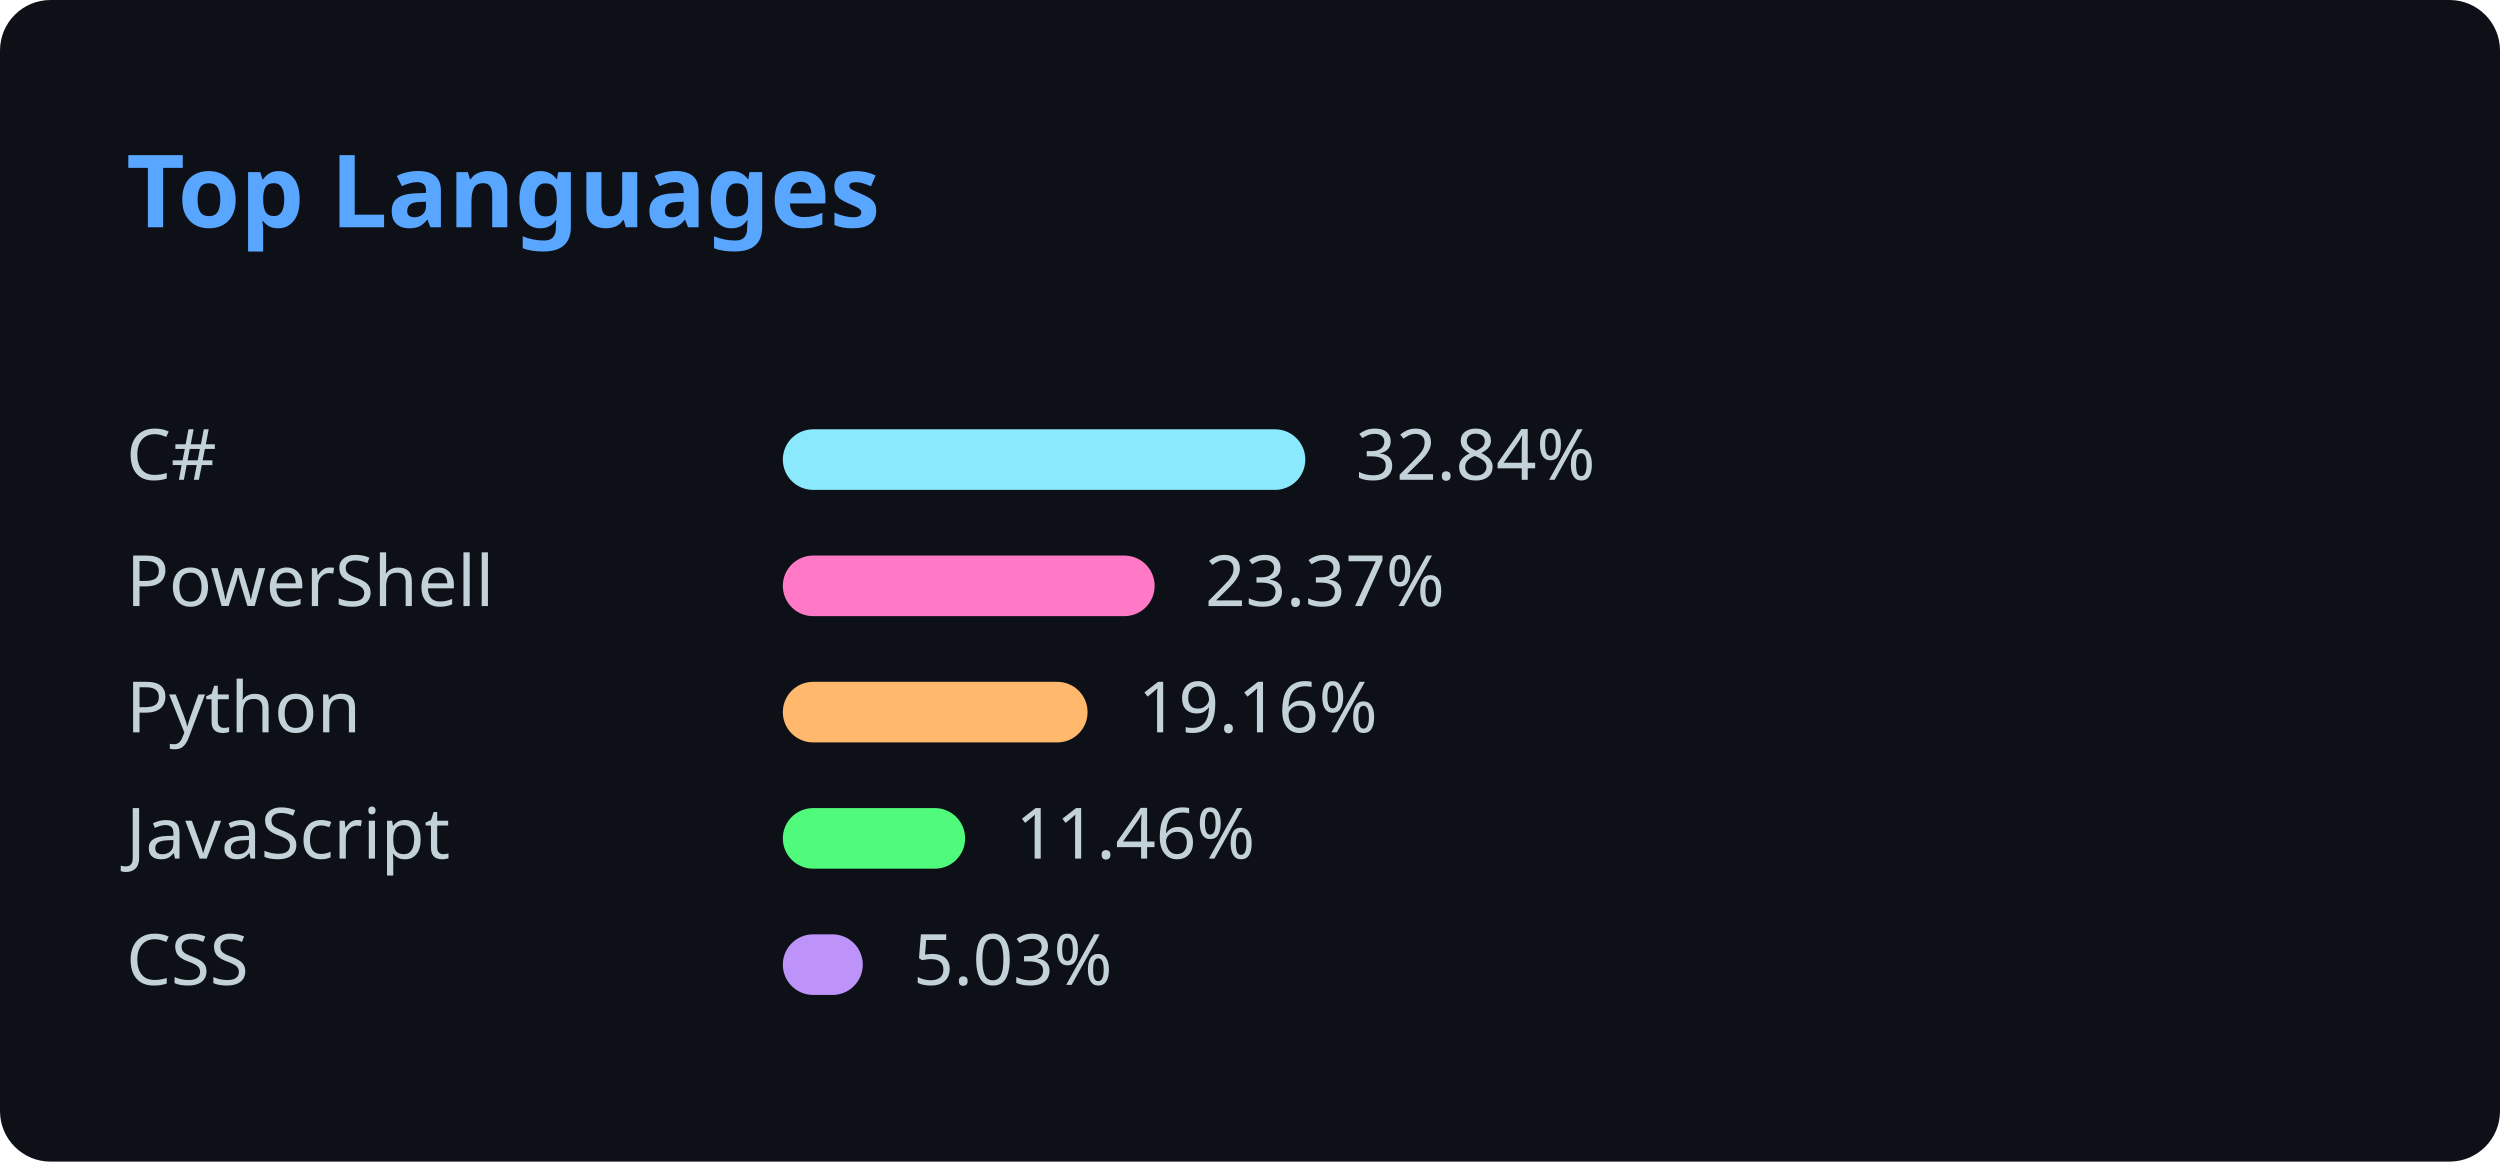
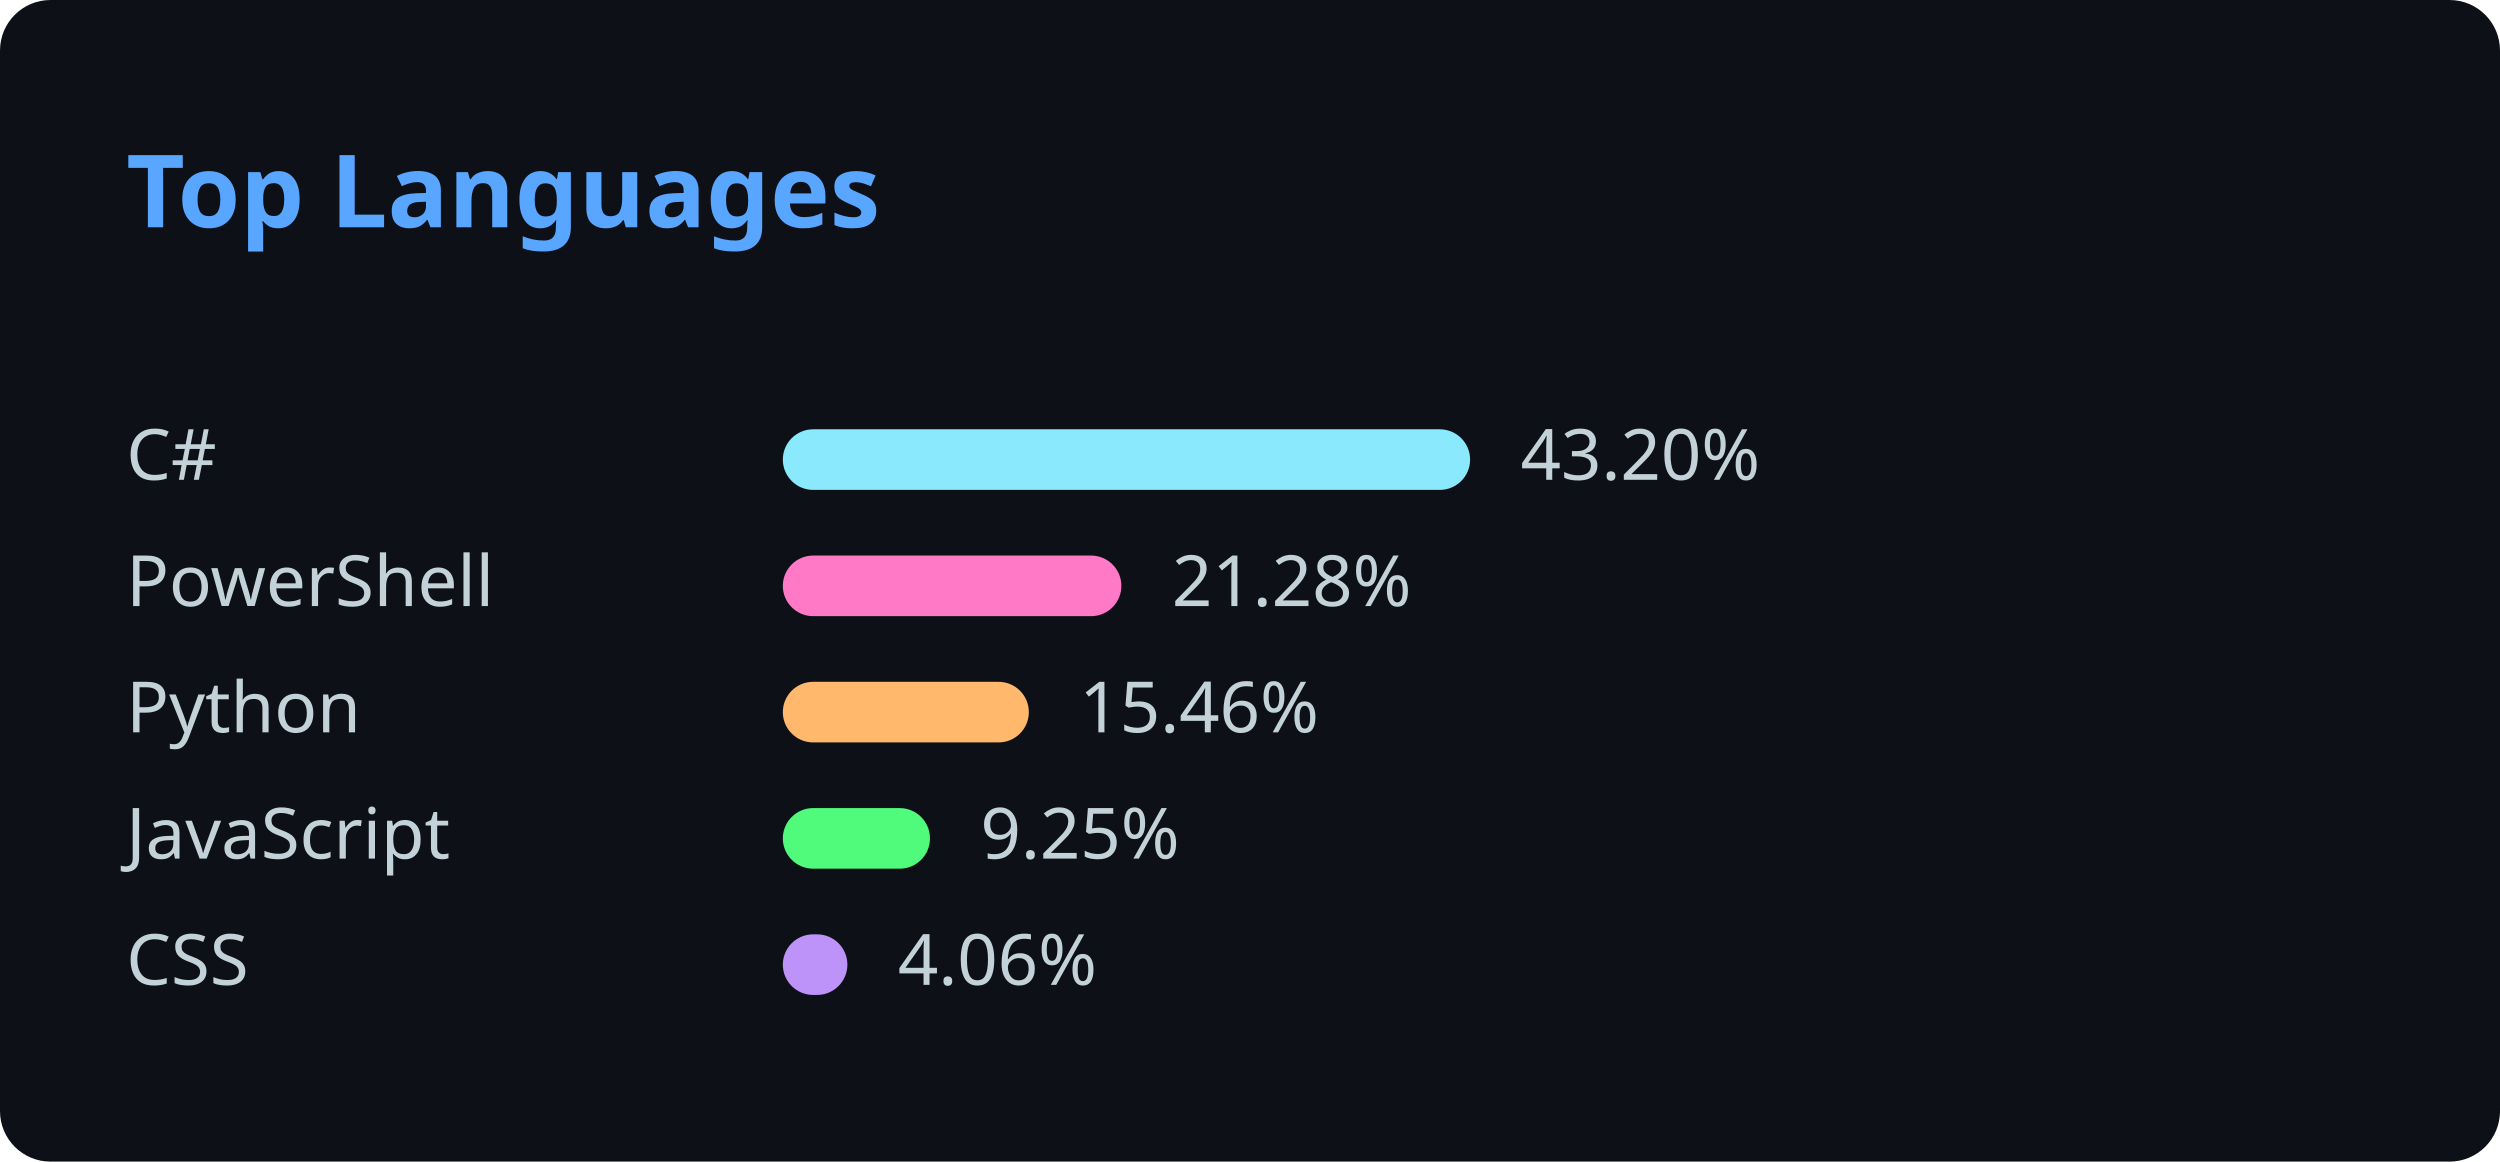
<svg xmlns="http://www.w3.org/2000/svg" width="495" height="230" viewBox="0 0 495 230">
  <rect width="495" height="230" fill="#0D1117" rx="10" ry="10" />
  <text x="25" y="45" font-family="Segoe UI,Tahoma,Geneva,Verdana,sans-serif" font-size="20" font-weight="bold" fill="#58A6FF">Top Languages</text>
  <g>
    <text x="25" y="95" font-family="Segoe UI,Tahoma,Geneva,Verdana,sans-serif" font-size="14" fill="#C3D1D9">C#</text>
-     <rect x="155" y="85" width="103.452" height="12" fill="#8be9fd" rx="6" ry="6" />
-     <text x="268.452" y="95" font-family="Segoe UI,Tahoma,Geneva,Verdana,sans-serif" font-size="14" fill="#C3D1D9">32.84%</text>
+     <rect x="155" y="85" width="136.078" height="12" fill="#8be9fd" rx="6" ry="6" />
+     <text x="301.078" y="95" font-family="Segoe UI,Tahoma,Geneva,Verdana,sans-serif" font-size="14" fill="#C3D1D9">43.20%</text>
    <text x="25" y="120" font-family="Segoe UI,Tahoma,Geneva,Verdana,sans-serif" font-size="14" fill="#C3D1D9">PowerShell</text>
-     <rect x="155" y="110" width="73.62" height="12" fill="#ff79c6" rx="6" ry="6" />
-     <text x="238.62" y="120" font-family="Segoe UI,Tahoma,Geneva,Verdana,sans-serif" font-size="14" fill="#C3D1D9">23.37%</text>
+     <rect x="155" y="110" width="67.032" height="12" fill="#ff79c6" rx="6" ry="6" />
+     <text x="232.032" y="120" font-family="Segoe UI,Tahoma,Geneva,Verdana,sans-serif" font-size="14" fill="#C3D1D9">21.28%</text>
    <text x="25" y="145" font-family="Segoe UI,Tahoma,Geneva,Verdana,sans-serif" font-size="14" fill="#C3D1D9">Python</text>
-     <rect x="155" y="135" width="60.339" height="12" fill="#ffb86c" rx="6" ry="6" />
-     <text x="225.339" y="145" font-family="Segoe UI,Tahoma,Geneva,Verdana,sans-serif" font-size="14" fill="#C3D1D9">19.16%</text>
+     <rect x="155" y="135" width="48.71" height="12" fill="#ffb86c" rx="6" ry="6" />
+     <text x="213.71" y="145" font-family="Segoe UI,Tahoma,Geneva,Verdana,sans-serif" font-size="14" fill="#C3D1D9">15.46%</text>
    <text x="25" y="170" font-family="Segoe UI,Tahoma,Geneva,Verdana,sans-serif" font-size="14" fill="#C3D1D9">JavaScript</text>
-     <rect x="155" y="160" width="36.092" height="12" fill="#50fa7b" rx="6" ry="6" />
-     <text x="201.092" y="170" font-family="Segoe UI,Tahoma,Geneva,Verdana,sans-serif" font-size="14" fill="#C3D1D9">11.46%</text>
+     <rect x="155" y="160" width="29.136" height="12" fill="#50fa7b" rx="6" ry="6" />
+     <text x="194.136" y="170" font-family="Segoe UI,Tahoma,Geneva,Verdana,sans-serif" font-size="14" fill="#C3D1D9">9.25%</text>
    <text x="25" y="195" font-family="Segoe UI,Tahoma,Geneva,Verdana,sans-serif" font-size="14" fill="#C3D1D9">CSS</text>
-     <rect x="155" y="185" width="15.834" height="12" fill="#bd93f9" rx="6" ry="6" />
-     <text x="180.834" y="195" font-family="Segoe UI,Tahoma,Geneva,Verdana,sans-serif" font-size="14" fill="#C3D1D9">5.03%</text>
+     <rect x="155" y="185" width="12.782" height="12" fill="#bd93f9" rx="6" ry="6" />
+     <text x="177.782" y="195" font-family="Segoe UI,Tahoma,Geneva,Verdana,sans-serif" font-size="14" fill="#C3D1D9">4.06%</text>
  </g>
</svg>
